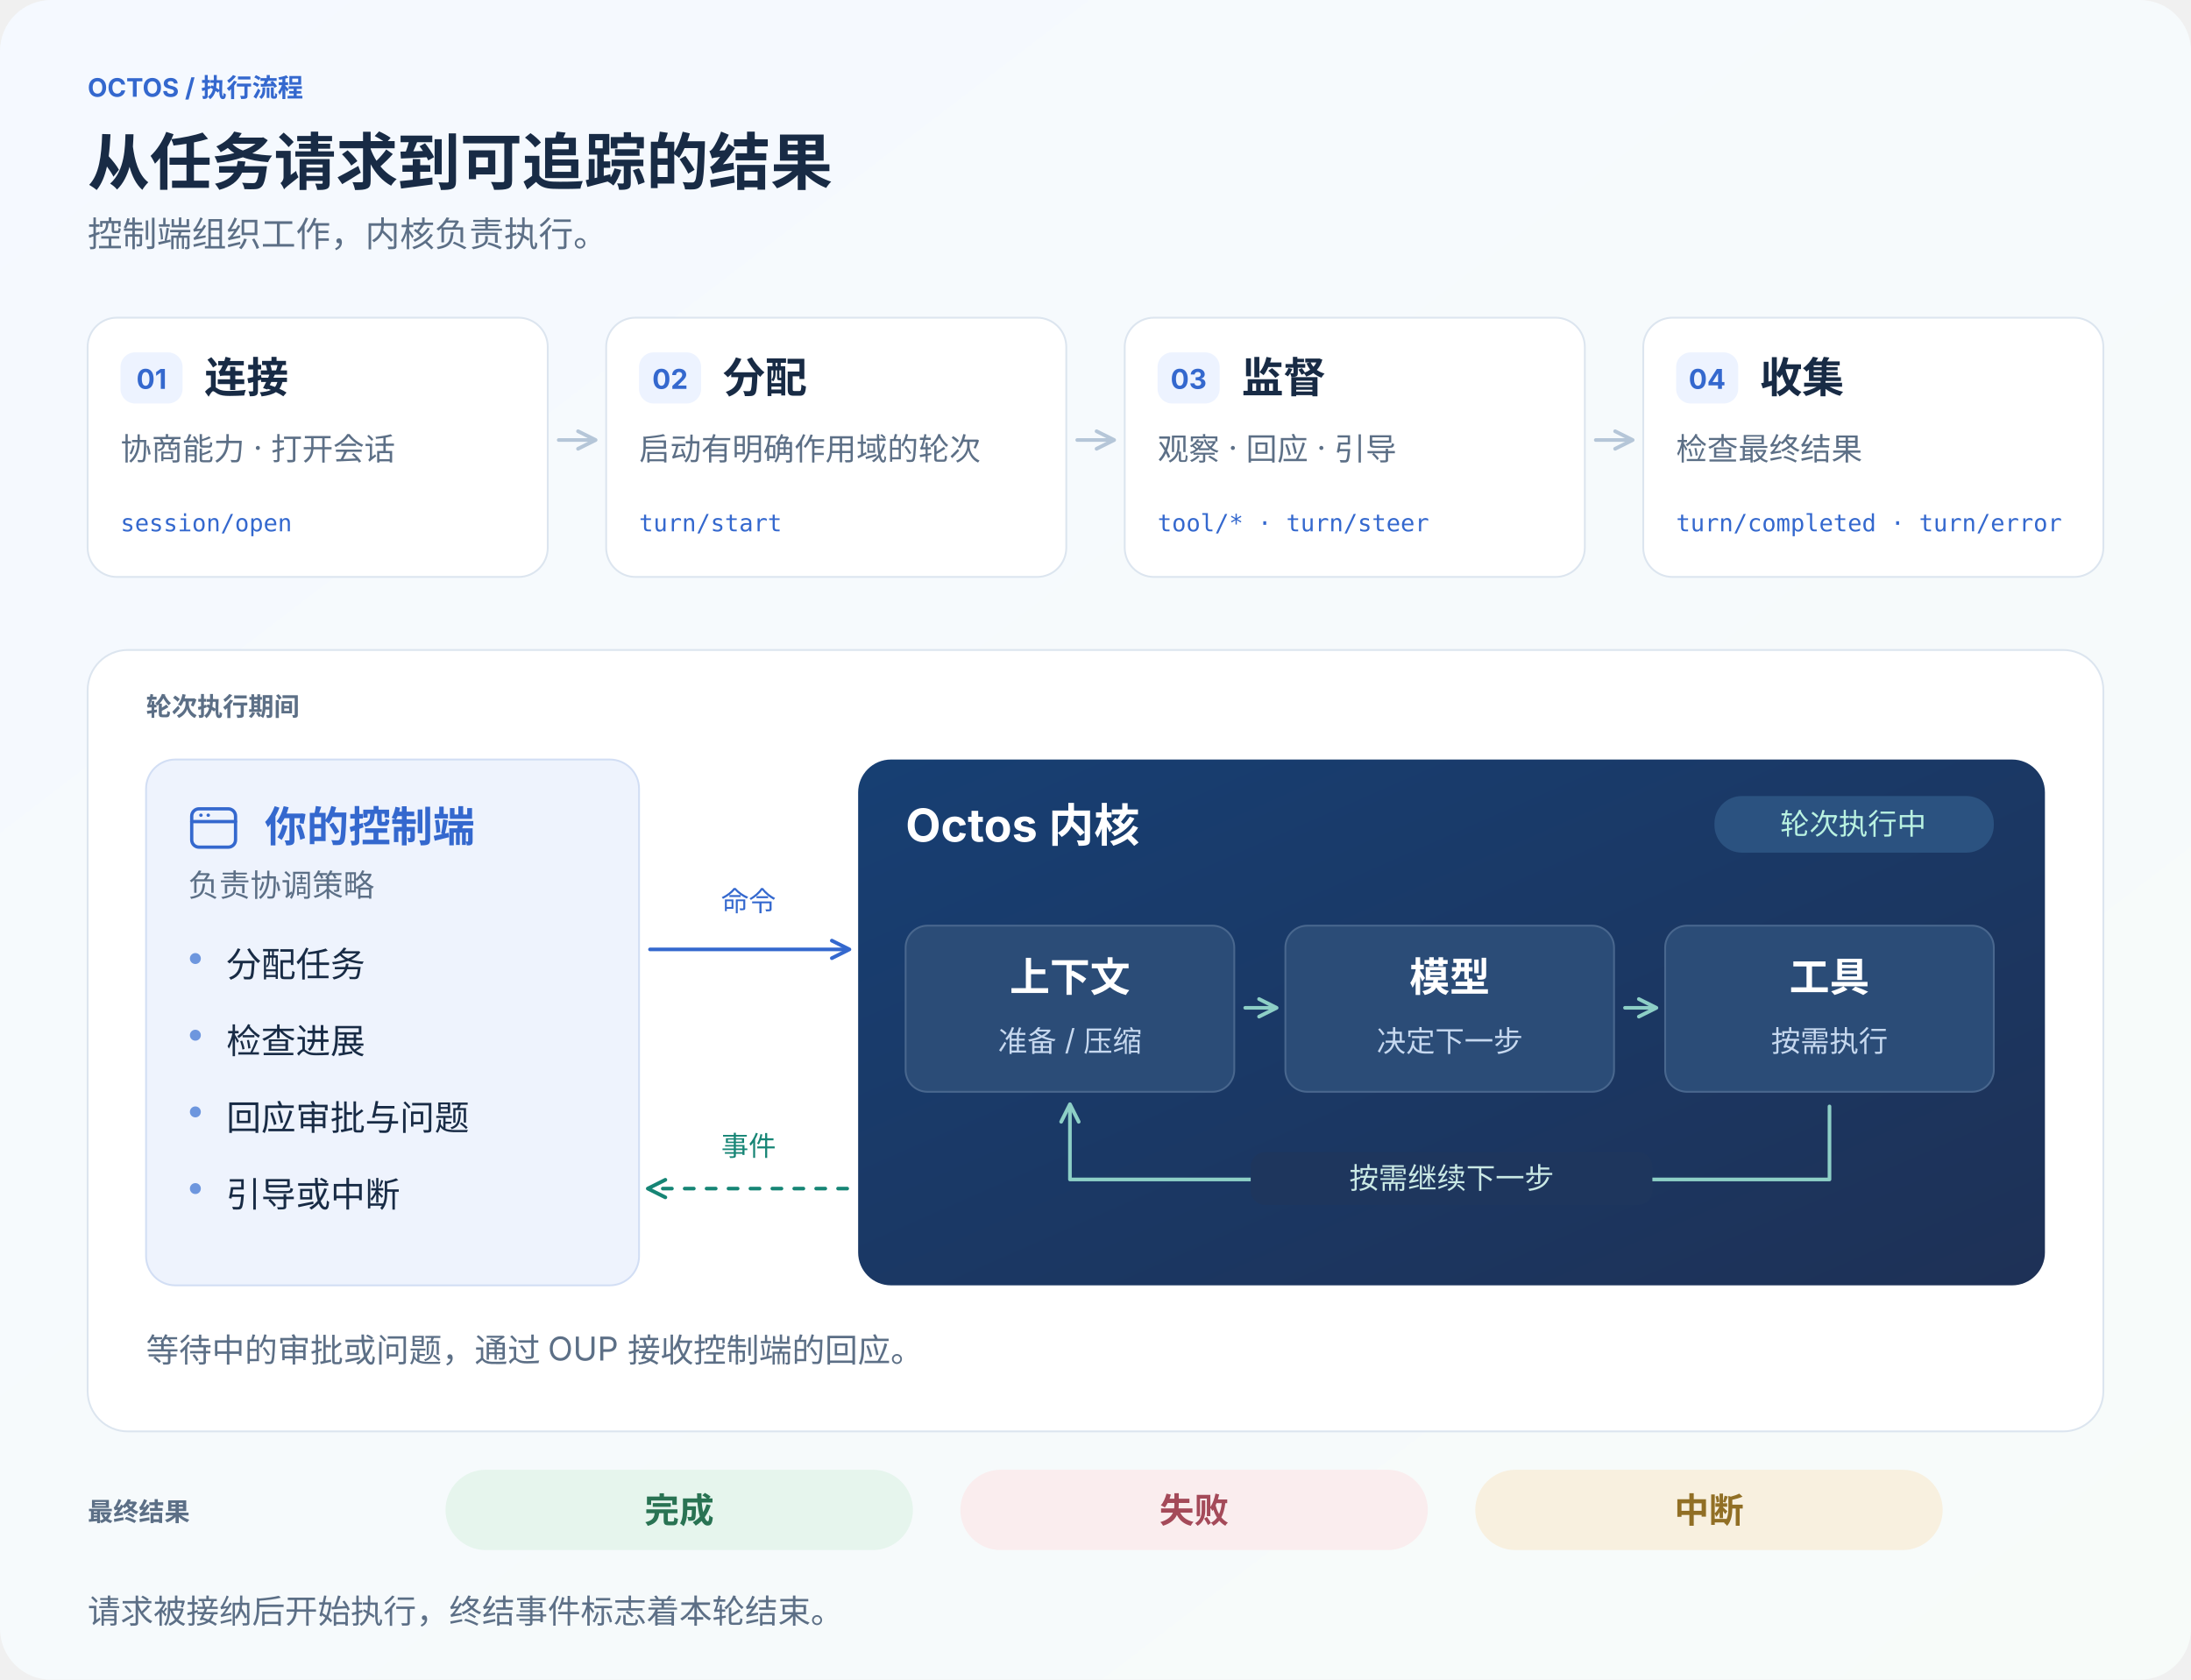
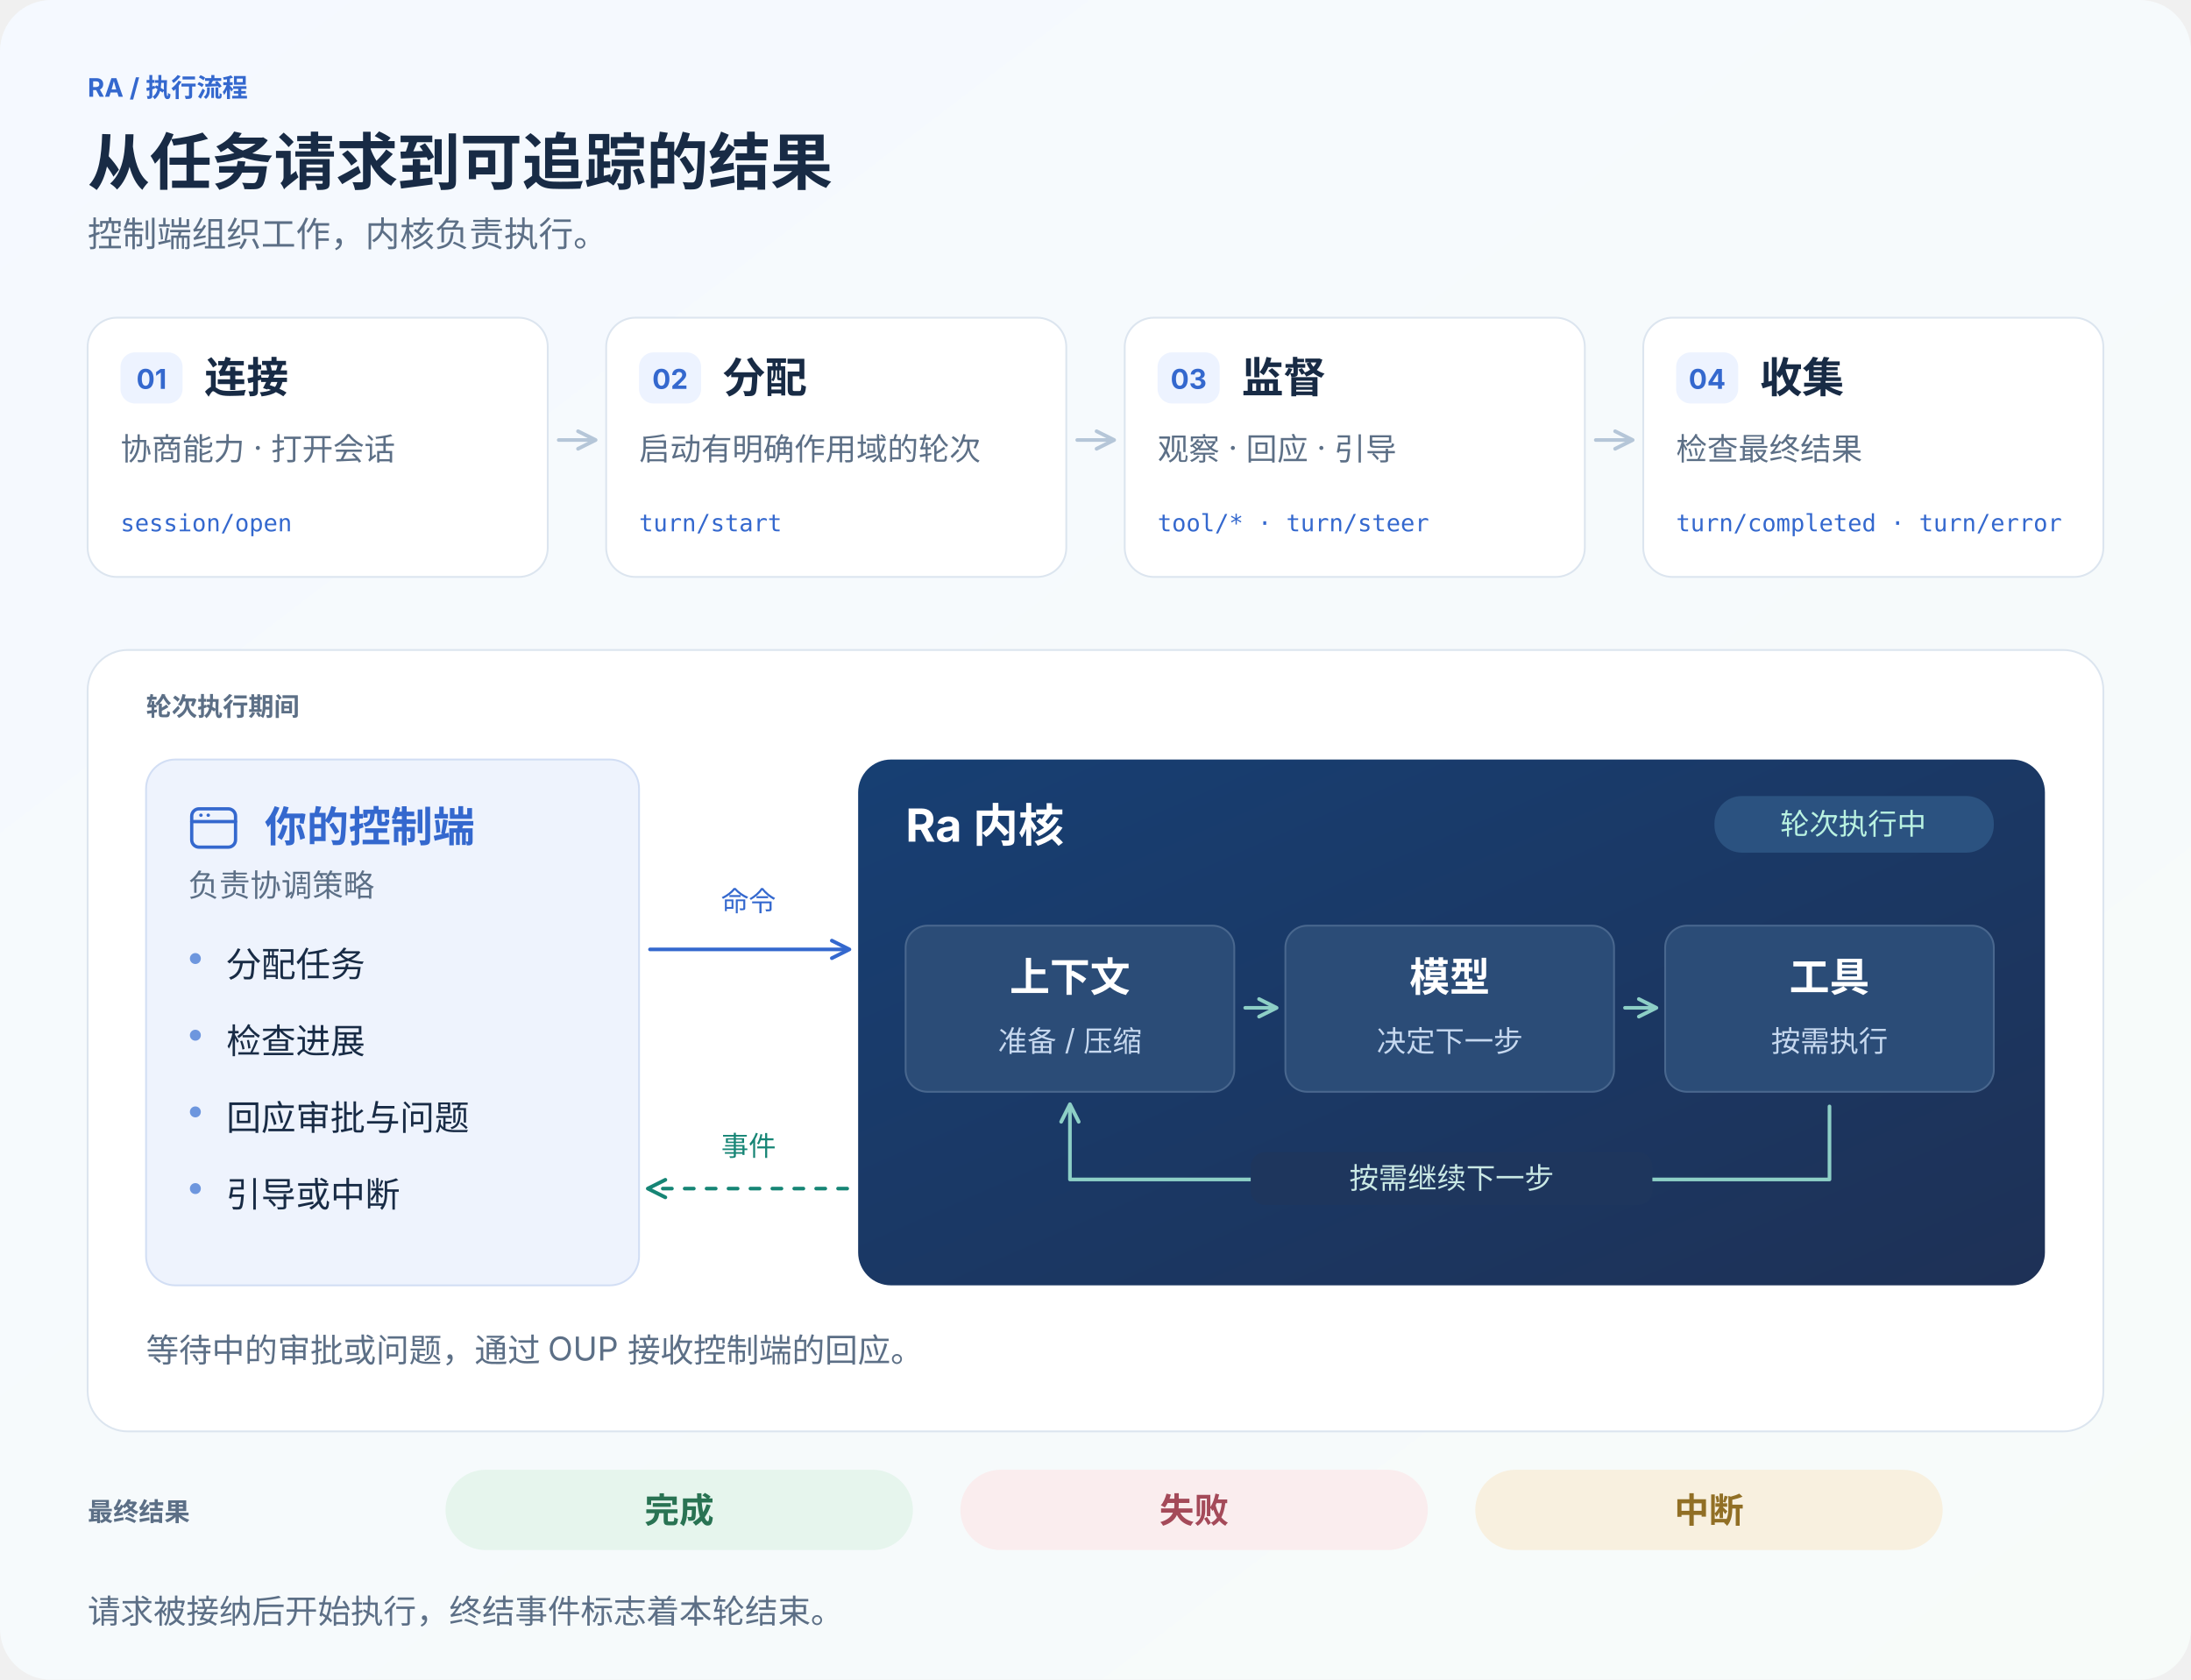
<svg xmlns="http://www.w3.org/2000/svg" width="1200" height="920" viewBox="0 0 1200 920" role="img" aria-labelledby="title description">
  <defs>
    <linearGradient id="paper" x2="1" y2="1">
      <stop stop-color="#f5f9ff" />
      <stop offset="1" stop-color="#f7fbf9" />
    </linearGradient>
    <linearGradient id="kernel" x2="1" y2="1">
      <stop stop-color="#173f73" />
      <stop offset="1" stop-color="#1e3156" />
    </linearGradient>
    <marker id="arrow" viewBox="0 0 10 10" refX="8" refY="5" markerWidth="6" markerHeight="6" orient="auto-start-reverse">
      <path d="M 1 1 L 9 5 L 1 9" fill="none" stroke="context-stroke" stroke-width="1.7" stroke-linecap="round" stroke-linejoin="round" />
    </marker>
  </defs>
  <style>text{font-family:Inter,-apple-system,BlinkMacSystemFont,"Segoe UI","PingFang SC","Microsoft YaHei",sans-serif} .code{font-family:ui-monospace,SFMono-Regular,Consolas,monospace}</style>
  <rect x="0" y="0" width="1200" height="920" rx="28" fill="url(#paper)" stroke="none" />
-   <text x="48" y="53" font-size="14" font-weight="650" fill="#3468ce" text-anchor="start">OCTOS / 执行流程</text>
+   <text x="48" y="53" font-size="14" font-weight="650" fill="#3468ce" text-anchor="start">RA / 执行流程</text>
  <text x="48" y="101" font-size="34" font-weight="650" fill="#182b45" text-anchor="start">从任务请求到可追踪的结果</text>
  <text x="48" y="135" font-size="19" font-weight="400" fill="#5c6f86" text-anchor="start">控制端组织工作，内核负责执行。</text>
  <rect x="48" y="174" width="252" height="142" rx="16" fill="#ffffff" stroke="#dce5ef" />
  <rect x="66" y="193" width="34" height="28" rx="8" fill="#edf3ff" stroke="none" />
  <text x="83" y="213" font-size="15" font-weight="650" fill="#3468ce" text-anchor="middle">01</text>
  <text x="112" y="215" font-size="23" font-weight="650" fill="#182b45" text-anchor="start">连接</text>
  <text x="66" y="252" font-size="17" font-weight="400" fill="#5c6f86" text-anchor="start">协商能力 · 打开会话</text>
  <text x="66" y="291" font-size="13" font-weight="400" fill="#3468ce" text-anchor="start" class="code">session/open</text>
  <path d="M306 241h19" fill="none" stroke="#b5c6d8" stroke-width="2" stroke-linecap="round" stroke-linejoin="round" marker-end="url(#arrow)" />
  <rect x="332" y="174" width="252" height="142" rx="16" fill="#ffffff" stroke="#dce5ef" />
  <rect x="350" y="193" width="34" height="28" rx="8" fill="#edf3ff" stroke="none" />
  <text x="367" y="213" font-size="15" font-weight="650" fill="#3468ce" text-anchor="middle">02</text>
  <text x="396" y="215" font-size="23" font-weight="650" fill="#182b45" text-anchor="start">分配</text>
  <text x="350" y="252" font-size="17" font-weight="400" fill="#5c6f86" text-anchor="start">启动有明确作用域的轮次</text>
  <text x="350" y="291" font-size="13" font-weight="400" fill="#3468ce" text-anchor="start" class="code">turn/start</text>
  <path d="M590 241h19" fill="none" stroke="#b5c6d8" stroke-width="2" stroke-linecap="round" stroke-linejoin="round" marker-end="url(#arrow)" />
  <rect x="616" y="174" width="252" height="142" rx="16" fill="#ffffff" stroke="#dce5ef" />
  <rect x="634" y="193" width="34" height="28" rx="8" fill="#edf3ff" stroke="none" />
  <text x="651" y="213" font-size="15" font-weight="650" fill="#3468ce" text-anchor="middle">03</text>
  <text x="680" y="215" font-size="23" font-weight="650" fill="#182b45" text-anchor="start">监督</text>
  <text x="634" y="252" font-size="17" font-weight="400" fill="#5c6f86" text-anchor="start">观察 · 回应 · 引导</text>
  <text x="634" y="291" font-size="13" font-weight="400" fill="#3468ce" text-anchor="start" class="code">tool/* · turn/steer</text>
  <path d="M874 241h19" fill="none" stroke="#b5c6d8" stroke-width="2" stroke-linecap="round" stroke-linejoin="round" marker-end="url(#arrow)" />
  <rect x="900" y="174" width="252" height="142" rx="16" fill="#ffffff" stroke="#dce5ef" />
  <rect x="918" y="193" width="34" height="28" rx="8" fill="#edf3ff" stroke="none" />
  <text x="935" y="213" font-size="15" font-weight="650" fill="#3468ce" text-anchor="middle">04</text>
  <text x="964" y="215" font-size="23" font-weight="650" fill="#182b45" text-anchor="start">收集</text>
  <text x="918" y="252" font-size="17" font-weight="400" fill="#5c6f86" text-anchor="start">检查最终结果</text>
  <text x="918" y="291" font-size="13" font-weight="400" fill="#3468ce" text-anchor="start" class="code">turn/completed · turn/error</text>
  <rect x="48" y="356" width="1104" height="428" rx="22" fill="#ffffff" stroke="#dce5ef" />
  <text x="80" y="392" font-size="14" font-weight="650" fill="#5c6f86" text-anchor="start">轮次执行期间</text>
  <rect x="80" y="416" width="270" height="288" rx="16" fill="#eef3fd" stroke="#d2def4" />
  <g transform="translate(103 440) scale(1)" fill="none" stroke="#3468ce" stroke-width="1.8" stroke-linecap="round" stroke-linejoin="round">
    <rect x="2" y="3" width="24" height="21" rx="4" />
    <path d="M2 10h24" />
    <path d="M7 6.5h.1M11 6.5h.1" />
  </g>
  <text x="145" y="461" font-size="23" font-weight="650" fill="#3468ce" text-anchor="start">你的控制端</text>
  <text x="103" y="491" font-size="17" font-weight="400" fill="#5c6f86" text-anchor="start">负责协调策略</text>
  <rect x="104" y="522" width="6" height="6" rx="3" fill="#6d96de" stroke="none" />
  <text x="124" y="535" font-size="19" font-weight="400" fill="#182b45" text-anchor="start">分配任务</text>
  <rect x="104" y="564" width="6" height="6" rx="3" fill="#6d96de" stroke="none" />
  <text x="124" y="577" font-size="19" font-weight="400" fill="#182b45" text-anchor="start">检查进展</text>
  <rect x="104" y="606" width="6" height="6" rx="3" fill="#6d96de" stroke="none" />
  <text x="124" y="619" font-size="19" font-weight="400" fill="#182b45" text-anchor="start">回应审批与问题</text>
  <rect x="104" y="648" width="6" height="6" rx="3" fill="#6d96de" stroke="none" />
  <text x="124" y="661" font-size="19" font-weight="400" fill="#182b45" text-anchor="start">引导或中断</text>
  <path d="M356 520H464" fill="none" stroke="#3468ce" stroke-width="2" stroke-linecap="round" stroke-linejoin="round" marker-end="url(#arrow)" />
  <text x="410" y="499" font-size="15" font-weight="500" fill="#3468ce" text-anchor="middle">命令</text>
  <path d="M464 651H356" fill="none" stroke="#168575" stroke-width="2" stroke-linecap="round" stroke-linejoin="round" marker-end="url(#arrow)" stroke-dasharray="5 7" />
  <text x="410" y="633" font-size="15" font-weight="500" fill="#168575" text-anchor="middle">事件</text>
  <rect x="470" y="416" width="650" height="288" rx="18" fill="url(#kernel)" stroke="none" />
-   <text x="496" y="461" font-size="25" font-weight="650" fill="#ffffff" text-anchor="start">Octos 内核</text>
+   <text x="496" y="461" font-size="25" font-weight="650" fill="#ffffff" text-anchor="start">Ra 内核</text>
  <rect x="939" y="436" width="153" height="31" rx="15" fill="#2b5280" stroke="none" />
  <text x="1015" y="457" font-size="16" font-weight="500" fill="#b9f2e1" text-anchor="middle">轮次执行中</text>
  <rect x="496" y="507" width="180" height="91" rx="12" fill="#2b4c77" stroke="#49678e" />
  <text x="586" y="543" font-size="22" font-weight="600" fill="#ffffff" text-anchor="middle">上下文</text>
  <text x="586" y="576" font-size="16" font-weight="400" fill="#c6d8ef" text-anchor="middle">准备 / 压缩</text>
  <path d="M682 552h16" fill="none" stroke="#8dcfc6" stroke-width="2" stroke-linecap="round" stroke-linejoin="round" marker-end="url(#arrow)" />
  <rect x="704" y="507" width="180" height="91" rx="12" fill="#2b4c77" stroke="#49678e" />
  <text x="794" y="543" font-size="22" font-weight="600" fill="#ffffff" text-anchor="middle">模型</text>
  <text x="794" y="576" font-size="16" font-weight="400" fill="#c6d8ef" text-anchor="middle">决定下一步</text>
  <path d="M890 552h16" fill="none" stroke="#8dcfc6" stroke-width="2" stroke-linecap="round" stroke-linejoin="round" marker-end="url(#arrow)" />
  <rect x="912" y="507" width="180" height="91" rx="12" fill="#2b4c77" stroke="#49678e" />
  <text x="1002" y="543" font-size="22" font-weight="600" fill="#ffffff" text-anchor="middle">工具</text>
  <text x="1002" y="576" font-size="16" font-weight="400" fill="#c6d8ef" text-anchor="middle">按需执行</text>
  <path d="M1002 606V646H586V606" fill="none" stroke="#8dcfc6" stroke-width="2" stroke-linecap="round" stroke-linejoin="round" marker-end="url(#arrow)" />
  <rect x="685" y="631" width="220" height="29" rx="8" fill="#1e365d" stroke="none" />
  <text x="795" y="651" font-size="16" font-weight="400" fill="#cae9e5" text-anchor="middle">按需继续下一步</text>
  <text x="80" y="746" font-size="18" font-weight="400" fill="#5c6f86" text-anchor="start">等待中的审批或问题，通过 OUP 接收控制端的回应。</text>
  <text x="48" y="833" font-size="14" font-weight="650" fill="#5c6f86" text-anchor="start">最终结果</text>
  <rect x="244" y="805" width="256" height="44" rx="22" fill="#e6f5ed" stroke="none" />
  <text x="372" y="834" font-size="19" font-weight="600" fill="#297353" text-anchor="middle">完成</text>
  <rect x="526" y="805" width="256" height="44" rx="22" fill="#faedee" stroke="none" />
  <text x="654" y="834" font-size="19" font-weight="600" fill="#a44a59" text-anchor="middle">失败</text>
  <rect x="808" y="805" width="256" height="44" rx="22" fill="#f8f0df" stroke="none" />
  <text x="936" y="834" font-size="19" font-weight="600" fill="#916f25" text-anchor="middle">中断</text>
  <text x="48" y="889" font-size="18" font-weight="400" fill="#5c6f86" text-anchor="start">请求被接纳后开始执行，终结事件标志着本轮结束。</text>
</svg>
